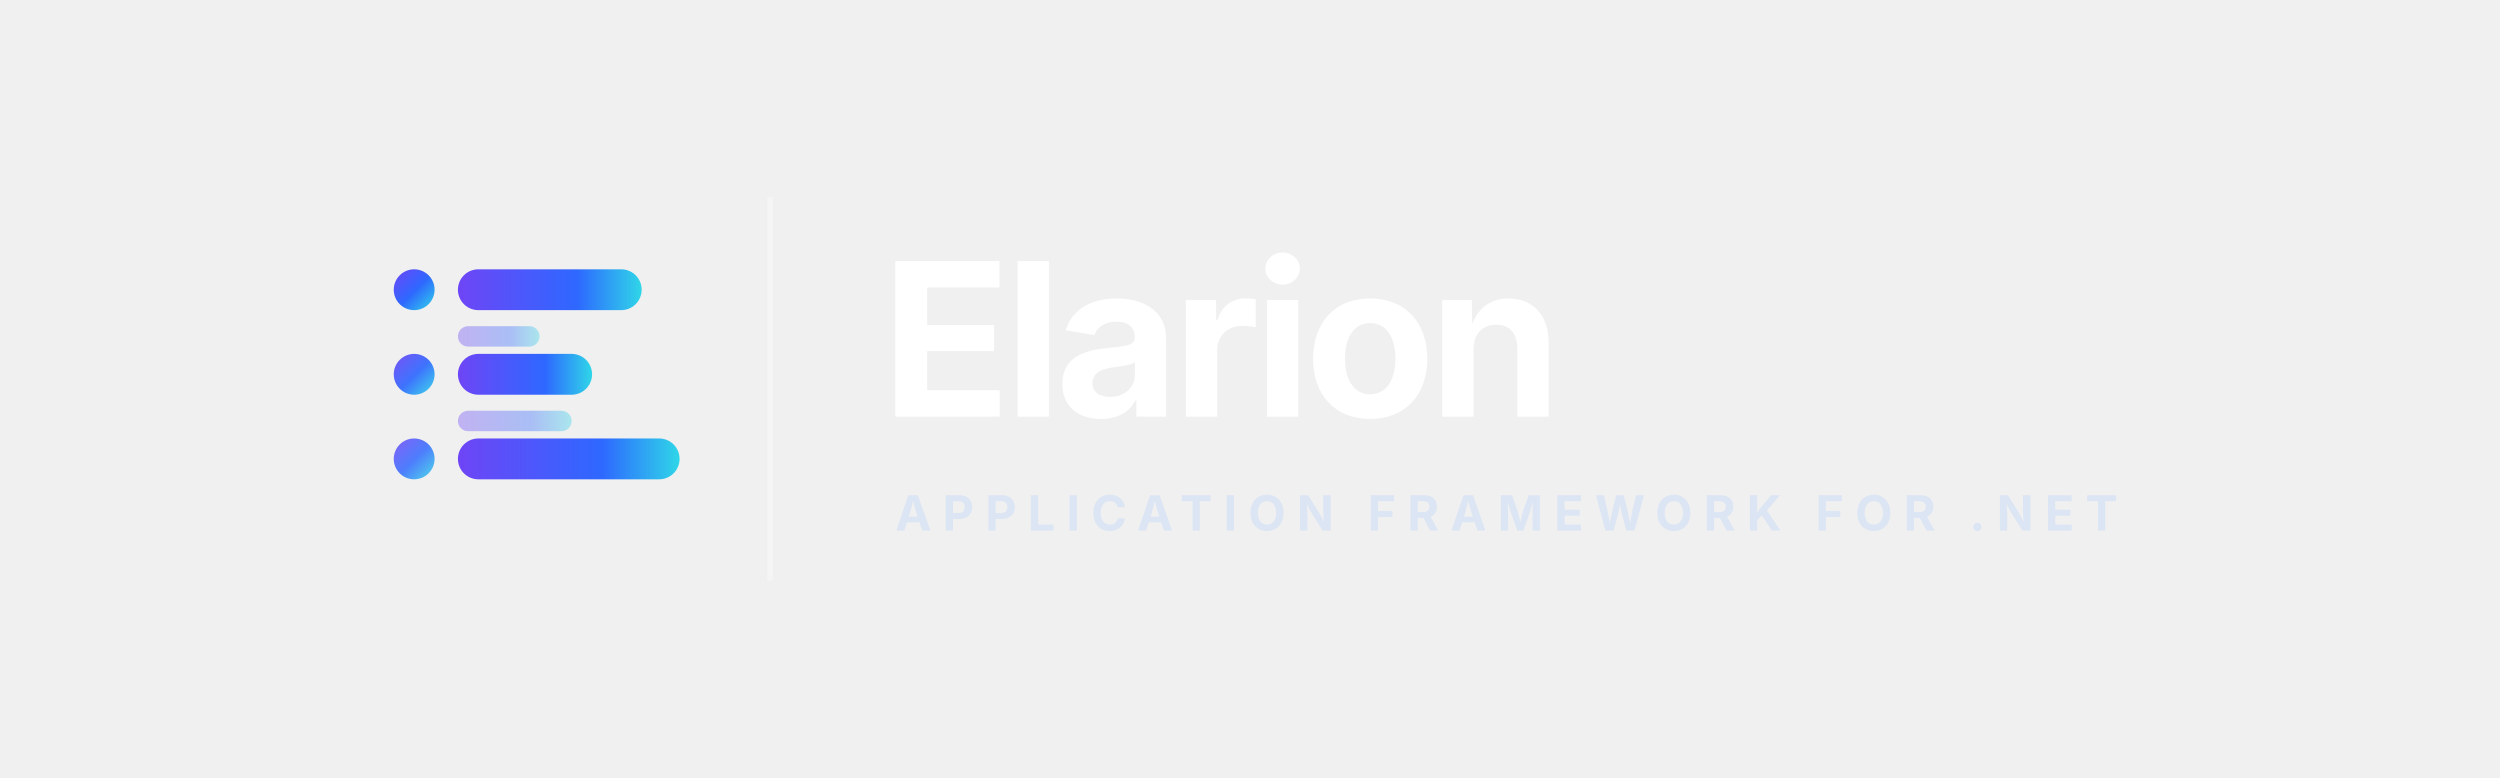
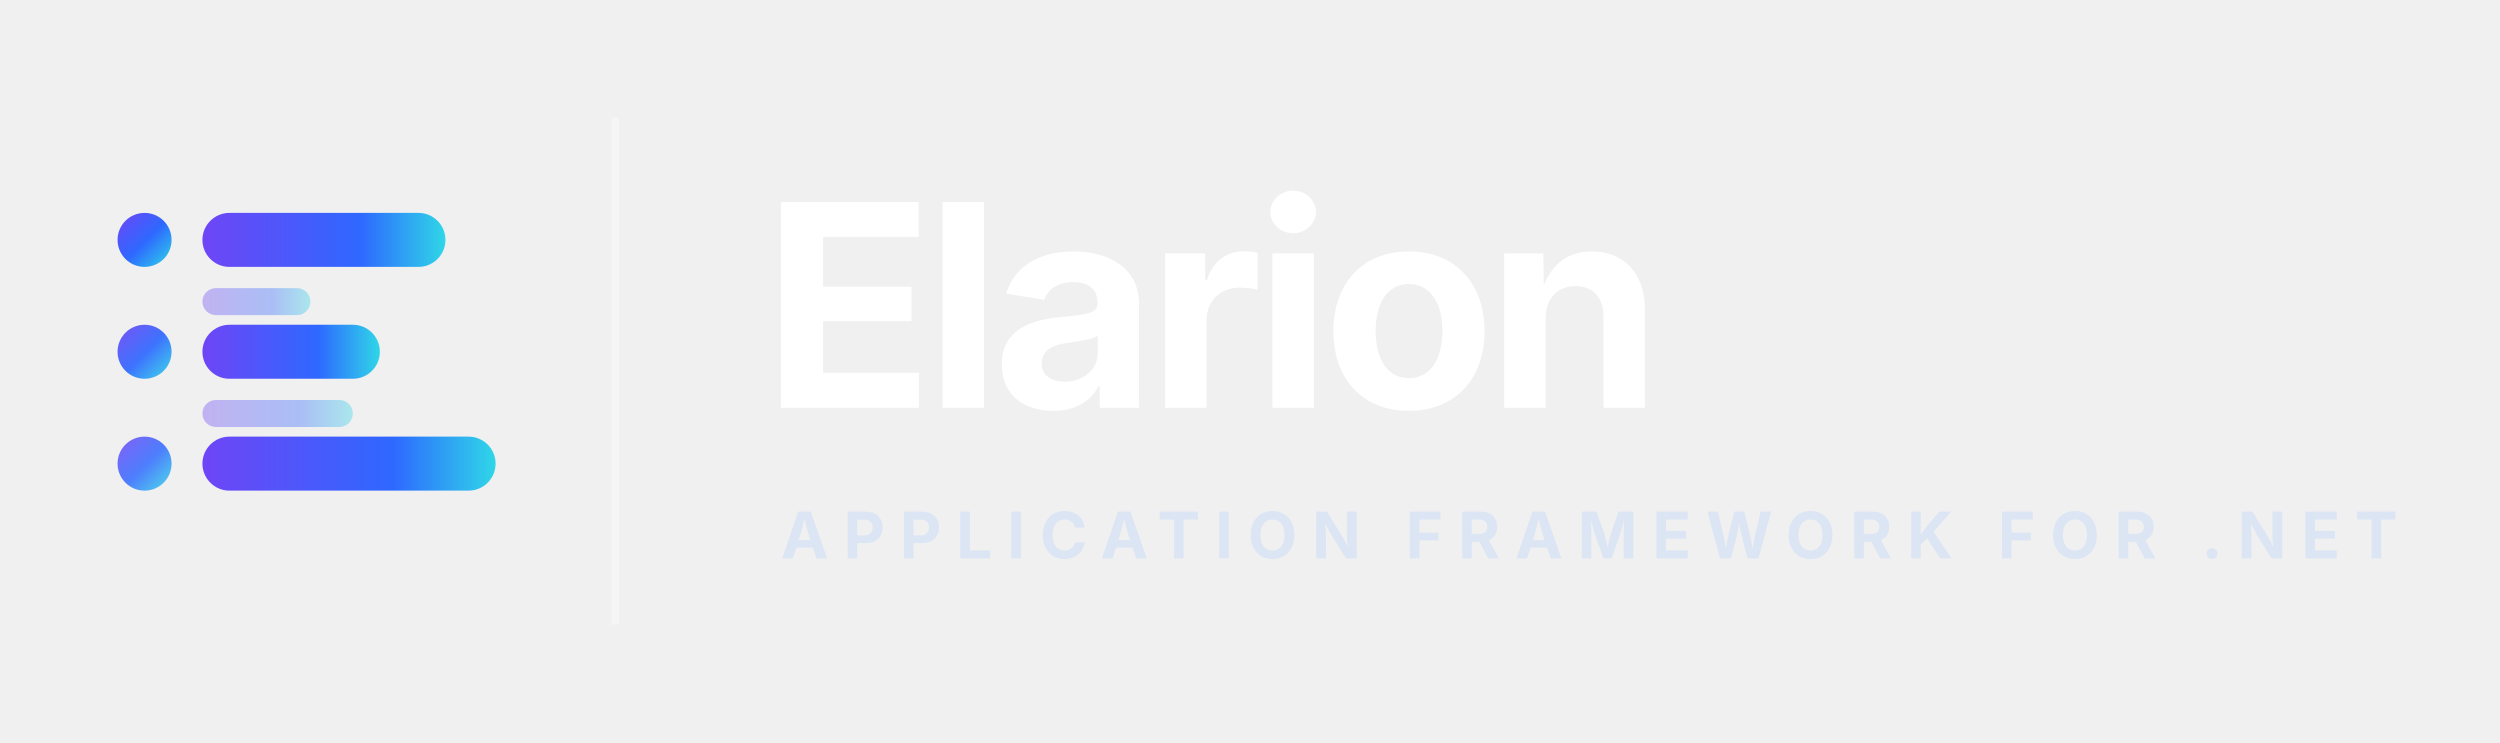
- <svg xmlns="http://www.w3.org/2000/svg" width="1800" height="560" viewBox="0 0 1800 560">
+ <svg xmlns="http://www.w3.org/2000/svg" width="1361" height="404" viewBox="219.5 78 1361 404">
  <defs>
    <linearGradient id="elarionGradient" x1="0" y1="0" x2="1" y2="1">
      <stop offset="0%" stop-color="#6E45F6" />
      <stop offset="52%" stop-color="#2E68FF" />
      <stop offset="100%" stop-color="#2FD6E8" />
    </linearGradient>
    <linearGradient id="elarionGradientHorizontal" x1="0" y1="0" x2="1" y2="0">
      <stop offset="0%" stop-color="#6E45F6" />
      <stop offset="65%" stop-color="#2E68FF" />
      <stop offset="100%" stop-color="#2FD6E8" />
    </linearGradient>
    <filter id="softShadow" x="-30%" y="-30%" width="160%" height="160%">
      <feDropShadow dx="0" dy="18" stdDeviation="18" flood-color="#000000" flood-opacity="0.18" />
    </filter>
  </defs>
  <g transform="translate(134.5 0)">
    <g transform="translate(128 154) scale(1.05)">
      <circle cx="34" cy="52" r="14" fill="url(#elarionGradient)" />
      <circle cx="34" cy="110" r="14" fill="url(#elarionGradient)" opacity="0.92" />
      <circle cx="34" cy="168" r="14" fill="url(#elarionGradient)" opacity="0.84" />
      <rect x="64" y="38" width="126" height="28" rx="14" fill="url(#elarionGradientHorizontal)" />
      <rect x="64" y="96" width="92" height="28" rx="14" fill="url(#elarionGradientHorizontal)" />
      <rect x="64" y="154" width="152" height="28" rx="14" fill="url(#elarionGradientHorizontal)" />
      <rect x="64" y="77" width="56" height="14" rx="7" fill="url(#elarionGradientHorizontal)" opacity="0.36" />
      <rect x="64" y="135" width="78" height="14" rx="7" fill="url(#elarionGradientHorizontal)" opacity="0.36" />
    </g>
    <line x1="420" y1="142" x2="420" y2="418" stroke="#FFFFFF" stroke-opacity="0.32" stroke-width="4" />
    <text x="500" y="300" font-family="Inter, Segoe UI, Arial, sans-serif" font-size="154" font-weight="750" fill="#FFFFFF" letter-spacing="-5">Elarion</text>
    <text x="510" y="382" font-family="Inter, Segoe UI, Arial, sans-serif" font-size="35" font-weight="700" fill="#DCE5F4" letter-spacing="8">APPLICATION FRAMEWORK FOR .NET</text>
  </g>
</svg>
